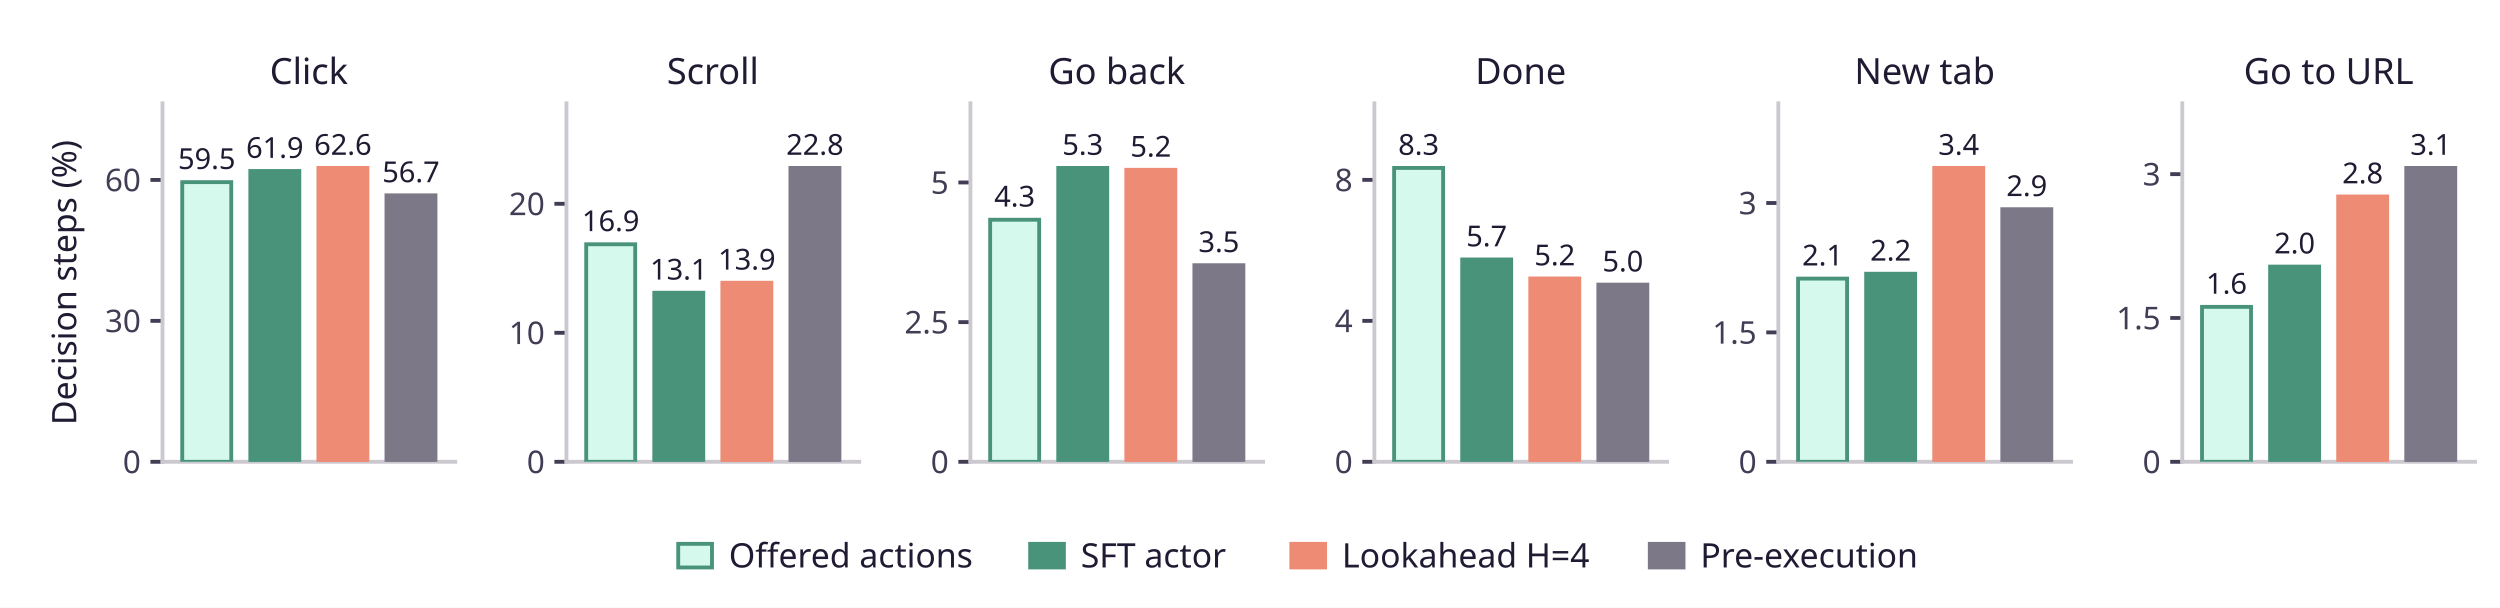
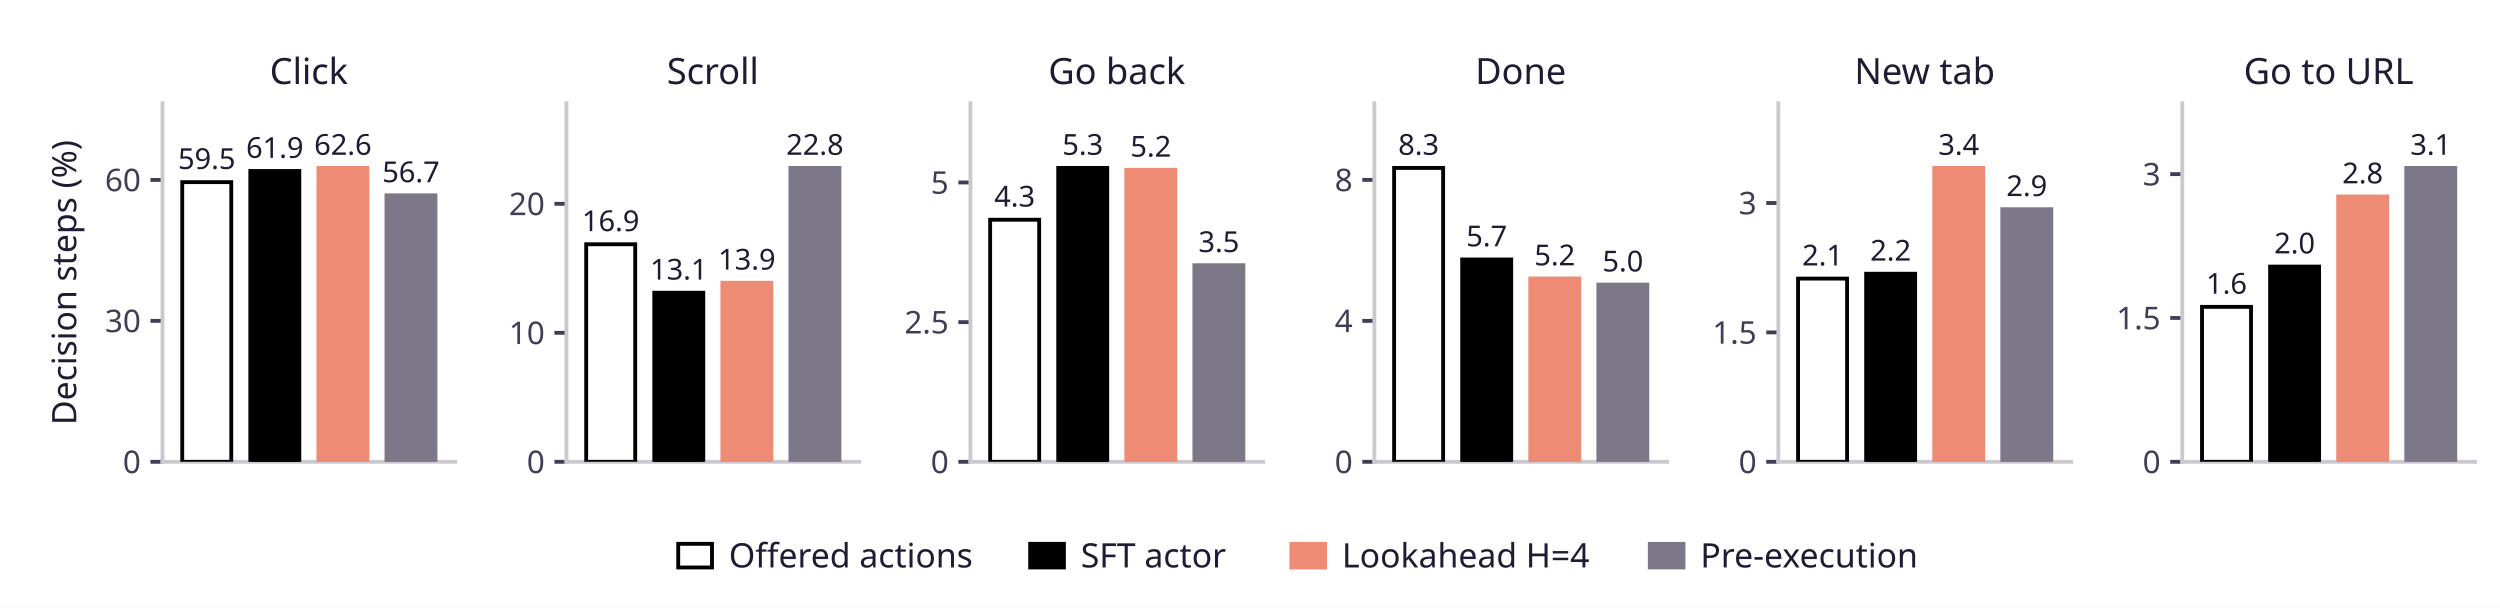
<svg xmlns="http://www.w3.org/2000/svg" xmlns:xlink="http://www.w3.org/1999/xlink" width="518.4pt" height="126pt" viewBox="0 0 518.4 126" version="1.1">
  <defs>
    <style type="text/css">*{stroke-linejoin: round; stroke-linecap: butt}</style>
  </defs>
  <g id="figure_1">
    <g id="patch_1">
      <path d="M 0 126 L 518.4 126 L 518.4 0 L 0 0 z " style="fill: #ffffff" />
    </g>
    <g id="axes_1">
      <g id="patch_2">
        <path d="M 33.696 95.76 L 94.395 95.76 L 94.395 21.42 L 33.696 21.42 z " style="fill: #ffffff" />
      </g>
      <g id="matplotlib.axis_1" />
      <g id="matplotlib.axis_2">
        <g id="ytick_1">
          <g id="line2d_1">
            <defs>
-               <path id="m14754c7d73" d="M 0 0 L -2.5 0 " style="stroke: #423c54; stroke-width: 0.8" />
+               <path id="mf9505274a6" d="M 0 0 L -2.5 0 " style="stroke: #423c54; stroke-width: 0.8" />
            </defs>
            <g>
-               <use xlink:href="#m14754c7d73" x="33.696" y="95.76" style="fill: #423c54; stroke: #423c54; stroke-width: 0.8" />
+               <use xlink:href="#mf9505274a6" x="33.696" y="95.76" style="fill: #423c54; stroke: #423c54; stroke-width: 0.8" />
            </g>
          </g>
          <g id="text_1">
            <text style="fill: #423c54; font: 6.5px 'Albert Sans'; text-anchor: end" x="29.196" y="98.1" transform="rotate(-0 29.196 98.1)">0</text>
          </g>
        </g>
        <g id="ytick_2">
          <g id="line2d_2">
            <g>
-               <use xlink:href="#m14754c7d73" x="33.696" y="66.535" style="fill: #423c54; stroke: #423c54; stroke-width: 0.8" />
+               <use xlink:href="#mf9505274a6" x="33.696" y="66.535" style="fill: #423c54; stroke: #423c54; stroke-width: 0.8" />
            </g>
          </g>
          <g id="text_2">
            <text style="fill: #423c54; font: 6.5px 'Albert Sans'; text-anchor: end" x="29.196" y="68.875" transform="rotate(-0 29.196 68.87547)">30</text>
          </g>
        </g>
        <g id="ytick_3">
          <g id="line2d_3">
            <g>
-               <use xlink:href="#m14754c7d73" x="33.696" y="37.311" style="fill: #423c54; stroke: #423c54; stroke-width: 0.8" />
+               <use xlink:href="#mf9505274a6" x="33.696" y="37.311" style="fill: #423c54; stroke: #423c54; stroke-width: 0.8" />
            </g>
          </g>
          <g id="text_3">
            <text style="fill: #423c54; font: 6.5px 'Albert Sans'; text-anchor: end" x="29.196" y="39.651" transform="rotate(-0 29.196 39.65093)">60</text>
          </g>
        </g>
        <g id="text_4">
          <text style="fill: #211a33; font: 7px 'Albert Sans'; text-anchor: middle" x="15.813" y="58.59" transform="rotate(-90 15.81319 58.59)">Decision steps (%)</text>
        </g>
      </g>
      <g id="patch_3">
        <path d="M 33.696 95.76 L 33.696 21.42 " style="fill: none; stroke: #cbc9cf; stroke-width: 0.8; stroke-linejoin: miter; stroke-linecap: square" />
      </g>
      <g id="patch_4">
        <path d="M 33.696 95.76 L 94.395 95.76 " style="fill: none; stroke: #cbc9cf; stroke-width: 0.8; stroke-linejoin: miter; stroke-linecap: square" />
      </g>
      <g id="patch_5">
-         <path d="M 37.79 95.76 L 47.953 95.76 L 47.953 37.764 L 37.79 37.764 z " clip-path="url(#p2aa88f9a89)" style="fill: #d5faed; stroke: #489379; stroke-width: 0.8; stroke-linejoin: miter" />
+         <path d="M 37.79 95.76 L 47.953 95.76 L 47.953 37.764 L 37.79 37.764 z " clip-path="url(#p9473d86611)" style="fill: #ffffff; stroke: #000000; stroke-width: 0.8; stroke-linejoin: miter" />
      </g>
      <g id="patch_6">
-         <path d="M 51.906 95.76 L 62.069 95.76 L 62.069 35.461 L 51.906 35.461 z " clip-path="url(#p2aa88f9a89)" style="fill: #489379; stroke: #489379; stroke-width: 0.8; stroke-linejoin: miter" />
+         <path d="M 51.906 95.76 L 62.069 95.76 L 62.069 35.461 L 51.906 35.461 z " clip-path="url(#p9473d86611)" style="stroke: #000000; stroke-width: 0.8; stroke-linejoin: miter" />
      </g>
      <g id="patch_7">
-         <path d="M 66.022 95.76 L 76.185 95.76 L 76.185 34.826 L 66.022 34.826 z " clip-path="url(#p2aa88f9a89)" style="fill: #ed8b74; stroke: #ed8b74; stroke-width: 0.8; stroke-linejoin: miter" />
+         <path d="M 66.022 95.76 L 76.185 95.76 L 76.185 34.826 L 66.022 34.826 z " clip-path="url(#p9473d86611)" style="fill: #ed8b74; stroke: #ed8b74; stroke-width: 0.8; stroke-linejoin: miter" />
      </g>
      <g id="patch_8">
-         <path d="M 80.138 95.76 L 90.301 95.76 L 90.301 40.505 L 80.138 40.505 z " clip-path="url(#p2aa88f9a89)" style="fill: #7c7887; stroke: #7c7887; stroke-width: 0.8; stroke-linejoin: miter" />
+         <path d="M 80.138 95.76 L 90.301 95.76 L 90.301 40.505 L 80.138 40.505 z " clip-path="url(#p9473d86611)" style="fill: #7c7887; stroke: #7c7887; stroke-width: 0.8; stroke-linejoin: miter" />
      </g>
      <g id="text_5">
        <text style="fill: #211a33; font: 6px 'Albert Sans'; text-anchor: middle" x="42.871" y="35.041" transform="rotate(-0 42.87139 35.04075)">59.5</text>
      </g>
      <g id="text_6">
        <text style="fill: #211a33; font: 6px 'Albert Sans'; text-anchor: middle" x="56.987" y="32.737" transform="rotate(-0 56.98738 32.73743)">61.9</text>
      </g>
      <g id="text_7">
        <text style="fill: #211a33; font: 6px 'Albert Sans'; text-anchor: middle" x="71.103" y="32.102" transform="rotate(-0 71.10336 32.10221)">62.6</text>
      </g>
      <g id="text_8">
        <text style="fill: #211a33; font: 6px 'Albert Sans'; text-anchor: middle" x="85.219" y="37.782" transform="rotate(-0 85.21934 37.78173)">56.7</text>
      </g>
      <g id="text_9">
        <text style="fill: #211a33; font: 7.5px 'Albert Sans'; text-anchor: middle" x="64.045" y="17.42" transform="rotate(-0 64.04537 17.42)">Click</text>
      </g>
    </g>
    <g id="axes_2">
      <g id="patch_9">
        <path d="M 117.46 95.76 L 178.159 95.76 L 178.159 21.42 L 117.46 21.42 z " style="fill: #ffffff" />
      </g>
      <g id="matplotlib.axis_3" />
      <g id="matplotlib.axis_4">
        <g id="ytick_4">
          <g id="line2d_4">
            <g>
-               <use xlink:href="#m14754c7d73" x="117.46" y="95.76" style="fill: #423c54; stroke: #423c54; stroke-width: 0.8" />
+               <use xlink:href="#mf9505274a6" x="117.46" y="95.76" style="fill: #423c54; stroke: #423c54; stroke-width: 0.8" />
            </g>
          </g>
          <g id="text_10">
            <text style="fill: #423c54; font: 6.5px 'Albert Sans'; text-anchor: end" x="112.96" y="98.1" transform="rotate(-0 112.9603 98.1)">0</text>
          </g>
        </g>
        <g id="ytick_5">
          <g id="line2d_5">
            <g>
-               <use xlink:href="#m14754c7d73" x="117.46" y="69.012" style="fill: #423c54; stroke: #423c54; stroke-width: 0.8" />
+               <use xlink:href="#mf9505274a6" x="117.46" y="69.012" style="fill: #423c54; stroke: #423c54; stroke-width: 0.8" />
            </g>
          </g>
          <g id="text_11">
            <text style="fill: #423c54; font: 6.5px 'Albert Sans'; text-anchor: end" x="112.96" y="71.352" transform="rotate(-0 112.9603 71.35234)">10</text>
          </g>
        </g>
        <g id="ytick_6">
          <g id="line2d_6">
            <g>
-               <use xlink:href="#m14754c7d73" x="117.46" y="42.265" style="fill: #423c54; stroke: #423c54; stroke-width: 0.8" />
+               <use xlink:href="#mf9505274a6" x="117.46" y="42.265" style="fill: #423c54; stroke: #423c54; stroke-width: 0.8" />
            </g>
          </g>
          <g id="text_12">
            <text style="fill: #423c54; font: 6.5px 'Albert Sans'; text-anchor: end" x="112.96" y="44.605" transform="rotate(-0 112.9603 44.60468)">20</text>
          </g>
        </g>
      </g>
      <g id="patch_10">
        <path d="M 117.46 95.76 L 117.46 21.42 " style="fill: none; stroke: #cbc9cf; stroke-width: 0.8; stroke-linejoin: miter; stroke-linecap: square" />
      </g>
      <g id="patch_11">
        <path d="M 117.46 95.76 L 178.159 95.76 " style="fill: none; stroke: #cbc9cf; stroke-width: 0.8; stroke-linejoin: miter; stroke-linecap: square" />
      </g>
      <g id="patch_12">
-         <path d="M 121.554 95.76 L 131.717 95.76 L 131.717 50.649 L 121.554 50.649 z " clip-path="url(#p65ae7c6cbc)" style="fill: #d5faed; stroke: #489379; stroke-width: 0.8; stroke-linejoin: miter" />
+         <path d="M 121.554 95.76 L 131.717 95.76 L 131.717 50.649 L 121.554 50.649 z " clip-path="url(#p197d0bd3af)" style="fill: #ffffff; stroke: #000000; stroke-width: 0.8; stroke-linejoin: miter" />
      </g>
      <g id="patch_13">
-         <path d="M 135.67 95.76 L 145.833 95.76 L 145.833 60.697 L 135.67 60.697 z " clip-path="url(#p65ae7c6cbc)" style="fill: #489379; stroke: #489379; stroke-width: 0.8; stroke-linejoin: miter" />
+         <path d="M 135.67 95.76 L 145.833 95.76 L 145.833 60.697 L 135.67 60.697 z " clip-path="url(#p197d0bd3af)" style="stroke: #000000; stroke-width: 0.8; stroke-linejoin: miter" />
      </g>
      <g id="patch_14">
-         <path d="M 149.786 95.76 L 159.949 95.76 L 159.949 58.627 L 149.786 58.627 z " clip-path="url(#p65ae7c6cbc)" style="fill: #ed8b74; stroke: #ed8b74; stroke-width: 0.8; stroke-linejoin: miter" />
+         <path d="M 149.786 95.76 L 159.949 95.76 L 159.949 58.627 L 149.786 58.627 z " clip-path="url(#p197d0bd3af)" style="fill: #ed8b74; stroke: #ed8b74; stroke-width: 0.8; stroke-linejoin: miter" />
      </g>
      <g id="patch_15">
-         <path d="M 163.902 95.76 L 174.065 95.76 L 174.065 34.826 L 163.902 34.826 z " clip-path="url(#p65ae7c6cbc)" style="fill: #7c7887; stroke: #7c7887; stroke-width: 0.8; stroke-linejoin: miter" />
+         <path d="M 163.902 95.76 L 174.065 95.76 L 174.065 34.826 L 163.902 34.826 z " clip-path="url(#p197d0bd3af)" style="fill: #7c7887; stroke: #7c7887; stroke-width: 0.8; stroke-linejoin: miter" />
      </g>
      <g id="text_13">
        <text style="fill: #211a33; font: 6px 'Albert Sans'; text-anchor: middle" x="126.636" y="47.925" transform="rotate(-0 126.6356 47.92548)">16.9</text>
      </g>
      <g id="text_14">
        <text style="fill: #211a33; font: 6px 'Albert Sans'; text-anchor: middle" x="140.752" y="57.973" transform="rotate(-0 140.7516 57.97323)">13.1</text>
      </g>
      <g id="text_15">
        <text style="fill: #211a33; font: 6px 'Albert Sans'; text-anchor: middle" x="154.868" y="55.904" transform="rotate(-0 154.8676 55.90356)">13.9</text>
      </g>
      <g id="text_16">
        <text style="fill: #211a33; font: 6px 'Albert Sans'; text-anchor: middle" x="168.984" y="32.102" transform="rotate(-0 168.9836 32.10221)">22.8</text>
      </g>
      <g id="text_17">
        <text style="fill: #211a33; font: 7.5px 'Albert Sans'; text-anchor: middle" x="147.81" y="17.42" transform="rotate(-0 147.8096 17.42)">Scroll</text>
      </g>
    </g>
    <g id="axes_3">
      <g id="patch_16">
        <path d="M 201.225 95.76 L 261.923 95.76 L 261.923 21.42 L 201.225 21.42 z " style="fill: #ffffff" />
      </g>
      <g id="matplotlib.axis_5" />
      <g id="matplotlib.axis_6">
        <g id="ytick_7">
          <g id="line2d_7">
            <g>
-               <use xlink:href="#m14754c7d73" x="201.225" y="95.76" style="fill: #423c54; stroke: #423c54; stroke-width: 0.8" />
+               <use xlink:href="#mf9505274a6" x="201.225" y="95.76" style="fill: #423c54; stroke: #423c54; stroke-width: 0.8" />
            </g>
          </g>
          <g id="text_18">
            <text style="fill: #423c54; font: 6.5px 'Albert Sans'; text-anchor: end" x="196.725" y="98.1" transform="rotate(-0 196.7245 98.1)">0</text>
          </g>
        </g>
        <g id="ytick_8">
          <g id="line2d_8">
            <g>
-               <use xlink:href="#m14754c7d73" x="201.225" y="66.8" style="fill: #423c54; stroke: #423c54; stroke-width: 0.8" />
+               <use xlink:href="#mf9505274a6" x="201.225" y="66.8" style="fill: #423c54; stroke: #423c54; stroke-width: 0.8" />
            </g>
          </g>
          <g id="text_19">
            <text style="fill: #423c54; font: 6.5px 'Albert Sans'; text-anchor: end" x="196.725" y="69.14" transform="rotate(-0 196.7245 69.14007)">2.5</text>
          </g>
        </g>
        <g id="ytick_9">
          <g id="line2d_9">
            <g>
-               <use xlink:href="#m14754c7d73" x="201.225" y="37.84" style="fill: #423c54; stroke: #423c54; stroke-width: 0.8" />
+               <use xlink:href="#mf9505274a6" x="201.225" y="37.84" style="fill: #423c54; stroke: #423c54; stroke-width: 0.8" />
            </g>
          </g>
          <g id="text_20">
            <text style="fill: #423c54; font: 6.5px 'Albert Sans'; text-anchor: end" x="196.725" y="40.18" transform="rotate(-0 196.7245 40.18015)">5</text>
          </g>
        </g>
      </g>
      <g id="patch_17">
        <path d="M 201.225 95.76 L 201.225 21.42 " style="fill: none; stroke: #cbc9cf; stroke-width: 0.8; stroke-linejoin: miter; stroke-linecap: square" />
      </g>
      <g id="patch_18">
        <path d="M 201.225 95.76 L 261.923 95.76 " style="fill: none; stroke: #cbc9cf; stroke-width: 0.8; stroke-linejoin: miter; stroke-linecap: square" />
      </g>
      <g id="patch_19">
-         <path d="M 205.318 95.76 L 215.482 95.76 L 215.482 45.56 L 205.318 45.56 z " clip-path="url(#p8d46ec2072)" style="fill: #d5faed; stroke: #489379; stroke-width: 0.8; stroke-linejoin: miter" />
+         <path d="M 205.318 95.76 L 215.482 95.76 L 215.482 45.56 L 205.318 45.56 z " clip-path="url(#pe710c53894)" style="fill: #ffffff; stroke: #000000; stroke-width: 0.8; stroke-linejoin: miter" />
      </g>
      <g id="patch_20">
-         <path d="M 219.434 95.76 L 229.598 95.76 L 229.598 34.826 L 219.434 34.826 z " clip-path="url(#p8d46ec2072)" style="fill: #489379; stroke: #489379; stroke-width: 0.8; stroke-linejoin: miter" />
+         <path d="M 219.434 95.76 L 229.598 95.76 L 229.598 34.826 L 219.434 34.826 z " clip-path="url(#pe710c53894)" style="stroke: #000000; stroke-width: 0.8; stroke-linejoin: miter" />
      </g>
      <g id="patch_21">
-         <path d="M 233.55 95.76 L 243.714 95.76 L 243.714 35.21 L 233.55 35.21 z " clip-path="url(#p8d46ec2072)" style="fill: #ed8b74; stroke: #ed8b74; stroke-width: 0.8; stroke-linejoin: miter" />
+         <path d="M 233.55 95.76 L 243.714 95.76 L 243.714 35.21 L 233.55 35.21 z " clip-path="url(#pe710c53894)" style="fill: #ed8b74; stroke: #ed8b74; stroke-width: 0.8; stroke-linejoin: miter" />
      </g>
      <g id="patch_22">
-         <path d="M 247.666 95.76 L 257.83 95.76 L 257.83 54.99 L 247.666 54.99 z " clip-path="url(#p8d46ec2072)" style="fill: #7c7887; stroke: #7c7887; stroke-width: 0.8; stroke-linejoin: miter" />
+         <path d="M 247.666 95.76 L 257.83 95.76 L 257.83 54.99 L 247.666 54.99 z " clip-path="url(#pe710c53894)" style="fill: #7c7887; stroke: #7c7887; stroke-width: 0.8; stroke-linejoin: miter" />
      </g>
      <g id="text_21">
        <text style="fill: #211a33; font: 6px 'Albert Sans'; text-anchor: middle" x="210.4" y="42.837" transform="rotate(-0 210.3999 42.83693)">4.3</text>
      </g>
      <g id="text_22">
        <text style="fill: #211a33; font: 6px 'Albert Sans'; text-anchor: middle" x="224.516" y="32.102" transform="rotate(-0 224.5159 32.10221)">5.3</text>
      </g>
      <g id="text_23">
        <text style="fill: #211a33; font: 6px 'Albert Sans'; text-anchor: middle" x="238.632" y="32.486" transform="rotate(-0 238.6319 32.48615)">5.2</text>
      </g>
      <g id="text_24">
        <text style="fill: #211a33; font: 6px 'Albert Sans'; text-anchor: middle" x="252.748" y="52.267" transform="rotate(-0 252.7478 52.2671)">3.5</text>
      </g>
      <g id="text_25">
        <text style="fill: #211a33; font: 7.5px 'Albert Sans'; text-anchor: middle" x="231.574" y="17.42" transform="rotate(-0 231.5739 17.42)">Go back</text>
      </g>
    </g>
    <g id="axes_4">
      <g id="patch_23">
        <path d="M 284.989 95.76 L 345.687 95.76 L 345.687 21.42 L 284.989 21.42 z " style="fill: #ffffff" />
      </g>
      <g id="matplotlib.axis_7" />
      <g id="matplotlib.axis_8">
        <g id="ytick_10">
          <g id="line2d_10">
            <g>
-               <use xlink:href="#m14754c7d73" x="284.989" y="95.76" style="fill: #423c54; stroke: #423c54; stroke-width: 0.8" />
+               <use xlink:href="#mf9505274a6" x="284.989" y="95.76" style="fill: #423c54; stroke: #423c54; stroke-width: 0.8" />
            </g>
          </g>
          <g id="text_26">
            <text style="fill: #423c54; font: 6.5px 'Albert Sans'; text-anchor: end" x="280.489" y="98.1" transform="rotate(-0 280.4888 98.1)">0</text>
          </g>
        </g>
        <g id="ytick_11">
          <g id="line2d_11">
            <g>
-               <use xlink:href="#m14754c7d73" x="284.989" y="66.531" style="fill: #423c54; stroke: #423c54; stroke-width: 0.8" />
+               <use xlink:href="#mf9505274a6" x="284.989" y="66.531" style="fill: #423c54; stroke: #423c54; stroke-width: 0.8" />
            </g>
          </g>
          <g id="text_27">
            <text style="fill: #423c54; font: 6.5px 'Albert Sans'; text-anchor: end" x="280.489" y="68.871" transform="rotate(-0 280.4888 68.87065)">4</text>
          </g>
        </g>
        <g id="ytick_12">
          <g id="line2d_12">
            <g>
-               <use xlink:href="#m14754c7d73" x="284.989" y="37.301" style="fill: #423c54; stroke: #423c54; stroke-width: 0.8" />
+               <use xlink:href="#mf9505274a6" x="284.989" y="37.301" style="fill: #423c54; stroke: #423c54; stroke-width: 0.8" />
            </g>
          </g>
          <g id="text_28">
            <text style="fill: #423c54; font: 6.5px 'Albert Sans'; text-anchor: end" x="280.489" y="39.641" transform="rotate(-0 280.4888 39.64129)">8</text>
          </g>
        </g>
      </g>
      <g id="patch_24">
        <path d="M 284.989 95.76 L 284.989 21.42 " style="fill: none; stroke: #cbc9cf; stroke-width: 0.8; stroke-linejoin: miter; stroke-linecap: square" />
      </g>
      <g id="patch_25">
        <path d="M 284.989 95.76 L 345.687 95.76 " style="fill: none; stroke: #cbc9cf; stroke-width: 0.8; stroke-linejoin: miter; stroke-linecap: square" />
      </g>
      <g id="patch_26">
-         <path d="M 289.082 95.76 L 299.246 95.76 L 299.246 34.826 L 289.082 34.826 z " clip-path="url(#p32d90d6c93)" style="fill: #d5faed; stroke: #489379; stroke-width: 0.8; stroke-linejoin: miter" />
+         <path d="M 289.082 95.76 L 299.246 95.76 L 299.246 34.826 L 289.082 34.826 z " clip-path="url(#pe95d8c75c1)" style="fill: #ffffff; stroke: #000000; stroke-width: 0.8; stroke-linejoin: miter" />
      </g>
      <g id="patch_27">
-         <path d="M 303.198 95.76 L 313.362 95.76 L 313.362 53.8 L 303.198 53.8 z " clip-path="url(#p32d90d6c93)" style="fill: #489379; stroke: #489379; stroke-width: 0.8; stroke-linejoin: miter" />
+         <path d="M 303.198 95.76 L 313.362 95.76 L 313.362 53.8 L 303.198 53.8 z " clip-path="url(#pe95d8c75c1)" style="stroke: #000000; stroke-width: 0.8; stroke-linejoin: miter" />
      </g>
      <g id="patch_28">
-         <path d="M 317.314 95.76 L 327.478 95.76 L 327.478 57.74 L 317.314 57.74 z " clip-path="url(#p32d90d6c93)" style="fill: #ed8b74; stroke: #ed8b74; stroke-width: 0.8; stroke-linejoin: miter" />
+         <path d="M 317.314 95.76 L 327.478 95.76 L 327.478 57.74 L 317.314 57.74 z " clip-path="url(#pe95d8c75c1)" style="fill: #ed8b74; stroke: #ed8b74; stroke-width: 0.8; stroke-linejoin: miter" />
      </g>
      <g id="patch_29">
-         <path d="M 331.43 95.76 L 341.594 95.76 L 341.594 59.014 L 331.43 59.014 z " clip-path="url(#p32d90d6c93)" style="fill: #7c7887; stroke: #7c7887; stroke-width: 0.8; stroke-linejoin: miter" />
+         <path d="M 331.43 95.76 L 341.594 95.76 L 341.594 59.014 L 331.43 59.014 z " clip-path="url(#pe95d8c75c1)" style="fill: #7c7887; stroke: #7c7887; stroke-width: 0.8; stroke-linejoin: miter" />
      </g>
      <g id="text_29">
        <text style="fill: #211a33; font: 6px 'Albert Sans'; text-anchor: middle" x="294.164" y="32.102" transform="rotate(-0 294.1642 32.10221)">8.3</text>
      </g>
      <g id="text_30">
        <text style="fill: #211a33; font: 6px 'Albert Sans'; text-anchor: middle" x="308.28" y="51.077" transform="rotate(-0 308.2801 51.0771)">5.7</text>
      </g>
      <g id="text_31">
        <text style="fill: #211a33; font: 6px 'Albert Sans'; text-anchor: middle" x="322.396" y="55.016" transform="rotate(-0 322.3961 55.01643)">5.2</text>
      </g>
      <g id="text_32">
        <text style="fill: #211a33; font: 6px 'Albert Sans'; text-anchor: middle" x="336.512" y="56.291" transform="rotate(-0 336.5121 56.29104)">5.0</text>
      </g>
      <g id="text_33">
        <text style="fill: #211a33; font: 7.5px 'Albert Sans'; text-anchor: middle" x="315.338" y="17.42" transform="rotate(-0 315.3381 17.42)">Done</text>
      </g>
    </g>
    <g id="axes_5">
      <g id="patch_30">
        <path d="M 368.753 95.76 L 429.452 95.76 L 429.452 21.42 L 368.753 21.42 z " style="fill: #ffffff" />
      </g>
      <g id="matplotlib.axis_9" />
      <g id="matplotlib.axis_10">
        <g id="ytick_13">
          <g id="line2d_13">
            <g>
-               <use xlink:href="#m14754c7d73" x="368.753" y="95.76" style="fill: #423c54; stroke: #423c54; stroke-width: 0.8" />
+               <use xlink:href="#mf9505274a6" x="368.753" y="95.76" style="fill: #423c54; stroke: #423c54; stroke-width: 0.8" />
            </g>
          </g>
          <g id="text_34">
            <text style="fill: #423c54; font: 6.5px 'Albert Sans'; text-anchor: end" x="364.253" y="98.1" transform="rotate(-0 364.253 98.1)">0</text>
          </g>
        </g>
        <g id="ytick_14">
          <g id="line2d_14">
            <g>
-               <use xlink:href="#m14754c7d73" x="368.753" y="68.926" style="fill: #423c54; stroke: #423c54; stroke-width: 0.8" />
+               <use xlink:href="#mf9505274a6" x="368.753" y="68.926" style="fill: #423c54; stroke: #423c54; stroke-width: 0.8" />
            </g>
          </g>
          <g id="text_35">
            <text style="fill: #423c54; font: 6.5px 'Albert Sans'; text-anchor: end" x="364.253" y="71.266" transform="rotate(-0 364.253 71.26643)">1.5</text>
          </g>
        </g>
        <g id="ytick_15">
          <g id="line2d_15">
            <g>
-               <use xlink:href="#m14754c7d73" x="368.753" y="42.093" style="fill: #423c54; stroke: #423c54; stroke-width: 0.8" />
+               <use xlink:href="#mf9505274a6" x="368.753" y="42.093" style="fill: #423c54; stroke: #423c54; stroke-width: 0.8" />
            </g>
          </g>
          <g id="text_36">
            <text style="fill: #423c54; font: 6.5px 'Albert Sans'; text-anchor: end" x="364.253" y="44.433" transform="rotate(-0 364.253 44.43285)">3</text>
          </g>
        </g>
      </g>
      <g id="patch_31">
        <path d="M 368.753 95.76 L 368.753 21.42 " style="fill: none; stroke: #cbc9cf; stroke-width: 0.8; stroke-linejoin: miter; stroke-linecap: square" />
      </g>
      <g id="patch_32">
        <path d="M 368.753 95.76 L 429.452 95.76 " style="fill: none; stroke: #cbc9cf; stroke-width: 0.8; stroke-linejoin: miter; stroke-linecap: square" />
      </g>
      <g id="patch_33">
-         <path d="M 372.847 95.76 L 383.01 95.76 L 383.01 57.771 L 372.847 57.771 z " clip-path="url(#pbe7b1d729d)" style="fill: #d5faed; stroke: #489379; stroke-width: 0.8; stroke-linejoin: miter" />
+         <path d="M 372.847 95.76 L 383.01 95.76 L 383.01 57.771 L 372.847 57.771 z " clip-path="url(#pf752263c0e)" style="fill: #ffffff; stroke: #000000; stroke-width: 0.8; stroke-linejoin: miter" />
      </g>
      <g id="patch_34">
-         <path d="M 386.963 95.76 L 397.126 95.76 L 397.126 56.766 L 386.963 56.766 z " clip-path="url(#pbe7b1d729d)" style="fill: #489379; stroke: #489379; stroke-width: 0.8; stroke-linejoin: miter" />
+         <path d="M 386.963 95.76 L 397.126 95.76 L 397.126 56.766 L 386.963 56.766 z " clip-path="url(#pf752263c0e)" style="stroke: #000000; stroke-width: 0.8; stroke-linejoin: miter" />
      </g>
      <g id="patch_35">
-         <path d="M 401.079 95.76 L 411.242 95.76 L 411.242 34.826 L 401.079 34.826 z " clip-path="url(#pbe7b1d729d)" style="fill: #ed8b74; stroke: #ed8b74; stroke-width: 0.8; stroke-linejoin: miter" />
+         <path d="M 401.079 95.76 L 411.242 95.76 L 411.242 34.826 L 401.079 34.826 z " clip-path="url(#pf752263c0e)" style="fill: #ed8b74; stroke: #ed8b74; stroke-width: 0.8; stroke-linejoin: miter" />
      </g>
      <g id="patch_36">
-         <path d="M 415.195 95.76 L 425.358 95.76 L 425.358 43.378 L 415.195 43.378 z " clip-path="url(#pbe7b1d729d)" style="fill: #7c7887; stroke: #7c7887; stroke-width: 0.8; stroke-linejoin: miter" />
+         <path d="M 415.195 95.76 L 425.358 95.76 L 425.358 43.378 L 415.195 43.378 z " clip-path="url(#pf752263c0e)" style="fill: #7c7887; stroke: #7c7887; stroke-width: 0.8; stroke-linejoin: miter" />
      </g>
      <g id="text_37">
        <text style="fill: #211a33; font: 6px 'Albert Sans'; text-anchor: middle" x="377.928" y="55.048" transform="rotate(-0 377.9284 55.048)">2.1</text>
      </g>
      <g id="text_38">
        <text style="fill: #211a33; font: 6px 'Albert Sans'; text-anchor: middle" x="392.044" y="54.042" transform="rotate(-0 392.0444 54.04242)">2.2</text>
      </g>
      <g id="text_39">
        <text style="fill: #211a33; font: 6px 'Albert Sans'; text-anchor: middle" x="406.16" y="32.102" transform="rotate(-0 406.1604 32.10221)">3.4</text>
      </g>
      <g id="text_40">
        <text style="fill: #211a33; font: 6px 'Albert Sans'; text-anchor: middle" x="420.276" y="40.655" transform="rotate(-0 420.2764 40.65466)">2.9</text>
      </g>
      <g id="text_41">
        <text style="fill: #211a33; font: 7.5px 'Albert Sans'; text-anchor: middle" x="399.102" y="17.42" transform="rotate(-0 399.1024 17.42)">New tab</text>
      </g>
    </g>
    <g id="axes_6">
      <g id="patch_37">
        <path d="M 452.517 95.76 L 513.216 95.76 L 513.216 21.42 L 452.517 21.42 z " style="fill: #ffffff" />
      </g>
      <g id="matplotlib.axis_11" />
      <g id="matplotlib.axis_12">
        <g id="ytick_16">
          <g id="line2d_16">
            <g>
-               <use xlink:href="#m14754c7d73" x="452.517" y="95.76" style="fill: #423c54; stroke: #423c54; stroke-width: 0.8" />
+               <use xlink:href="#mf9505274a6" x="452.517" y="95.76" style="fill: #423c54; stroke: #423c54; stroke-width: 0.8" />
            </g>
          </g>
          <g id="text_42">
            <text style="fill: #423c54; font: 6.5px 'Albert Sans'; text-anchor: end" x="448.017" y="98.1" transform="rotate(-0 448.0173 98.1)">0</text>
          </g>
        </g>
        <g id="ytick_17">
          <g id="line2d_17">
            <g>
-               <use xlink:href="#m14754c7d73" x="452.517" y="65.933" style="fill: #423c54; stroke: #423c54; stroke-width: 0.8" />
+               <use xlink:href="#mf9505274a6" x="452.517" y="65.933" style="fill: #423c54; stroke: #423c54; stroke-width: 0.8" />
            </g>
          </g>
          <g id="text_43">
            <text style="fill: #423c54; font: 6.5px 'Albert Sans'; text-anchor: end" x="448.017" y="68.273" transform="rotate(-0 448.0173 68.27341)">1.5</text>
          </g>
        </g>
        <g id="ytick_18">
          <g id="line2d_18">
            <g>
-               <use xlink:href="#m14754c7d73" x="452.517" y="36.107" style="fill: #423c54; stroke: #423c54; stroke-width: 0.8" />
+               <use xlink:href="#mf9505274a6" x="452.517" y="36.107" style="fill: #423c54; stroke: #423c54; stroke-width: 0.8" />
            </g>
          </g>
          <g id="text_44">
            <text style="fill: #423c54; font: 6.5px 'Albert Sans'; text-anchor: end" x="448.017" y="38.447" transform="rotate(-0 448.0173 38.44682)">3</text>
          </g>
        </g>
      </g>
      <g id="patch_38">
        <path d="M 452.517 95.76 L 452.517 21.42 " style="fill: none; stroke: #cbc9cf; stroke-width: 0.8; stroke-linejoin: miter; stroke-linecap: square" />
      </g>
      <g id="patch_39">
        <path d="M 452.517 95.76 L 513.216 95.76 " style="fill: none; stroke: #cbc9cf; stroke-width: 0.8; stroke-linejoin: miter; stroke-linecap: square" />
      </g>
      <g id="patch_40">
-         <path d="M 456.611 95.76 L 466.774 95.76 L 466.774 63.631 L 456.611 63.631 z " clip-path="url(#p7779a24263)" style="fill: #d5faed; stroke: #489379; stroke-width: 0.8; stroke-linejoin: miter" />
+         <path d="M 456.611 95.76 L 466.774 95.76 L 466.774 63.631 L 456.611 63.631 z " clip-path="url(#p635f5e2cf2)" style="fill: #ffffff; stroke: #000000; stroke-width: 0.8; stroke-linejoin: miter" />
      </g>
      <g id="patch_41">
-         <path d="M 470.727 95.76 L 480.89 95.76 L 480.89 55.276 L 470.727 55.276 z " clip-path="url(#p7779a24263)" style="fill: #489379; stroke: #489379; stroke-width: 0.8; stroke-linejoin: miter" />
+         <path d="M 470.727 95.76 L 480.89 95.76 L 480.89 55.276 L 470.727 55.276 z " clip-path="url(#p635f5e2cf2)" style="stroke: #000000; stroke-width: 0.8; stroke-linejoin: miter" />
      </g>
      <g id="patch_42">
-         <path d="M 484.843 95.76 L 495.006 95.76 L 495.006 40.744 L 484.843 40.744 z " clip-path="url(#p7779a24263)" style="fill: #ed8b74; stroke: #ed8b74; stroke-width: 0.8; stroke-linejoin: miter" />
+         <path d="M 484.843 95.76 L 495.006 95.76 L 495.006 40.744 L 484.843 40.744 z " clip-path="url(#p635f5e2cf2)" style="fill: #ed8b74; stroke: #ed8b74; stroke-width: 0.8; stroke-linejoin: miter" />
      </g>
      <g id="patch_43">
-         <path d="M 498.959 95.76 L 509.122 95.76 L 509.122 34.826 L 498.959 34.826 z " clip-path="url(#p7779a24263)" style="fill: #7c7887; stroke: #7c7887; stroke-width: 0.8; stroke-linejoin: miter" />
+         <path d="M 498.959 95.76 L 509.122 95.76 L 509.122 34.826 L 498.959 34.826 z " clip-path="url(#p635f5e2cf2)" style="fill: #7c7887; stroke: #7c7887; stroke-width: 0.8; stroke-linejoin: miter" />
      </g>
      <g id="text_45">
        <text style="fill: #211a33; font: 6px 'Albert Sans'; text-anchor: middle" x="461.693" y="60.908" transform="rotate(-0 461.6927 60.90776)">1.6</text>
      </g>
      <g id="text_46">
        <text style="fill: #211a33; font: 6px 'Albert Sans'; text-anchor: middle" x="475.809" y="52.552" transform="rotate(-0 475.8086 52.55248)">2.0</text>
      </g>
      <g id="text_47">
        <text style="fill: #211a33; font: 6px 'Albert Sans'; text-anchor: middle" x="489.925" y="38.02" transform="rotate(-0 489.9246 38.02049)">2.8</text>
      </g>
      <g id="text_48">
        <text style="fill: #211a33; font: 6px 'Albert Sans'; text-anchor: middle" x="504.041" y="32.102" transform="rotate(-0 504.0406 32.10221)">3.1</text>
      </g>
      <g id="text_49">
        <text style="fill: #211a33; font: 7.5px 'Albert Sans'; text-anchor: middle" x="482.867" y="17.42" transform="rotate(-0 482.8666 17.42)">Go to URL</text>
      </g>
    </g>
    <g id="legend_1">
      <g id="patch_44">
-         <path d="M 140.638 117.67 L 147.638 117.67 L 147.638 112.77 L 140.638 112.77 z " style="fill: #d5faed; stroke: #489379; stroke-width: 0.8; stroke-linejoin: miter" />
+         <path d="M 140.638 117.67 L 147.638 117.67 L 147.638 112.77 L 140.638 112.77 z " style="fill: #ffffff; stroke: #000000; stroke-width: 0.8; stroke-linejoin: miter" />
      </g>
      <g id="text_50">
        <text style="fill: #211a33; font: 7px 'Albert Sans'; text-anchor: start" x="151.138" y="117.67" transform="rotate(-0 151.1384 117.67)">Offered actions</text>
      </g>
      <g id="patch_45">
-         <path d="M 213.613 117.67 L 220.613 117.67 L 220.613 112.77 L 213.613 112.77 z " style="fill: #489379; stroke: #489379; stroke-width: 0.8; stroke-linejoin: miter" />
+         <path d="M 213.613 117.67 L 220.613 117.67 L 220.613 112.77 L 213.613 112.77 z " style="stroke: #000000; stroke-width: 0.8; stroke-linejoin: miter" />
      </g>
      <g id="text_51">
        <text style="fill: #211a33; font: 7px 'Albert Sans'; text-anchor: start" x="224.113" y="117.67" transform="rotate(-0 224.1134 117.67)">SFT actor</text>
      </g>
      <g id="patch_46">
        <path d="M 267.773 117.67 L 274.773 117.67 L 274.773 112.77 L 267.773 112.77 z " style="fill: #ed8b74; stroke: #ed8b74; stroke-width: 0.8; stroke-linejoin: miter" />
      </g>
      <g id="text_52">
        <text style="fill: #211a33; font: 7px 'Albert Sans'; text-anchor: start" x="278.273" y="117.67" transform="rotate(-0 278.2726 117.67)">Lookahead H=4</text>
      </g>
      <g id="patch_47">
        <path d="M 342.098 117.67 L 349.098 117.67 L 349.098 112.77 L 342.098 112.77 z " style="fill: #7c7887; stroke: #7c7887; stroke-width: 0.8; stroke-linejoin: miter" />
      </g>
      <g id="text_53">
        <text style="fill: #211a33; font: 7px 'Albert Sans'; text-anchor: start" x="352.598" y="117.67" transform="rotate(-0 352.5984 117.67)">Pre-execution</text>
      </g>
    </g>
  </g>
  <defs>
-     <clipPath id="p2aa88f9a89">
+     <clipPath id="p9473d86611">
      <rect x="33.696" y="21.42" width="60.699" height="74.34" />
    </clipPath>
-     <clipPath id="p65ae7c6cbc">
+     <clipPath id="p197d0bd3af">
      <rect x="117.46" y="21.42" width="60.699" height="74.34" />
    </clipPath>
-     <clipPath id="p8d46ec2072">
+     <clipPath id="pe710c53894">
      <rect x="201.225" y="21.42" width="60.699" height="74.34" />
    </clipPath>
-     <clipPath id="p32d90d6c93">
+     <clipPath id="pe95d8c75c1">
      <rect x="284.989" y="21.42" width="60.699" height="74.34" />
    </clipPath>
-     <clipPath id="pbe7b1d729d">
+     <clipPath id="pf752263c0e">
      <rect x="368.753" y="21.42" width="60.699" height="74.34" />
    </clipPath>
-     <clipPath id="p7779a24263">
+     <clipPath id="p635f5e2cf2">
      <rect x="452.517" y="21.42" width="60.699" height="74.34" />
    </clipPath>
  </defs>
</svg>
